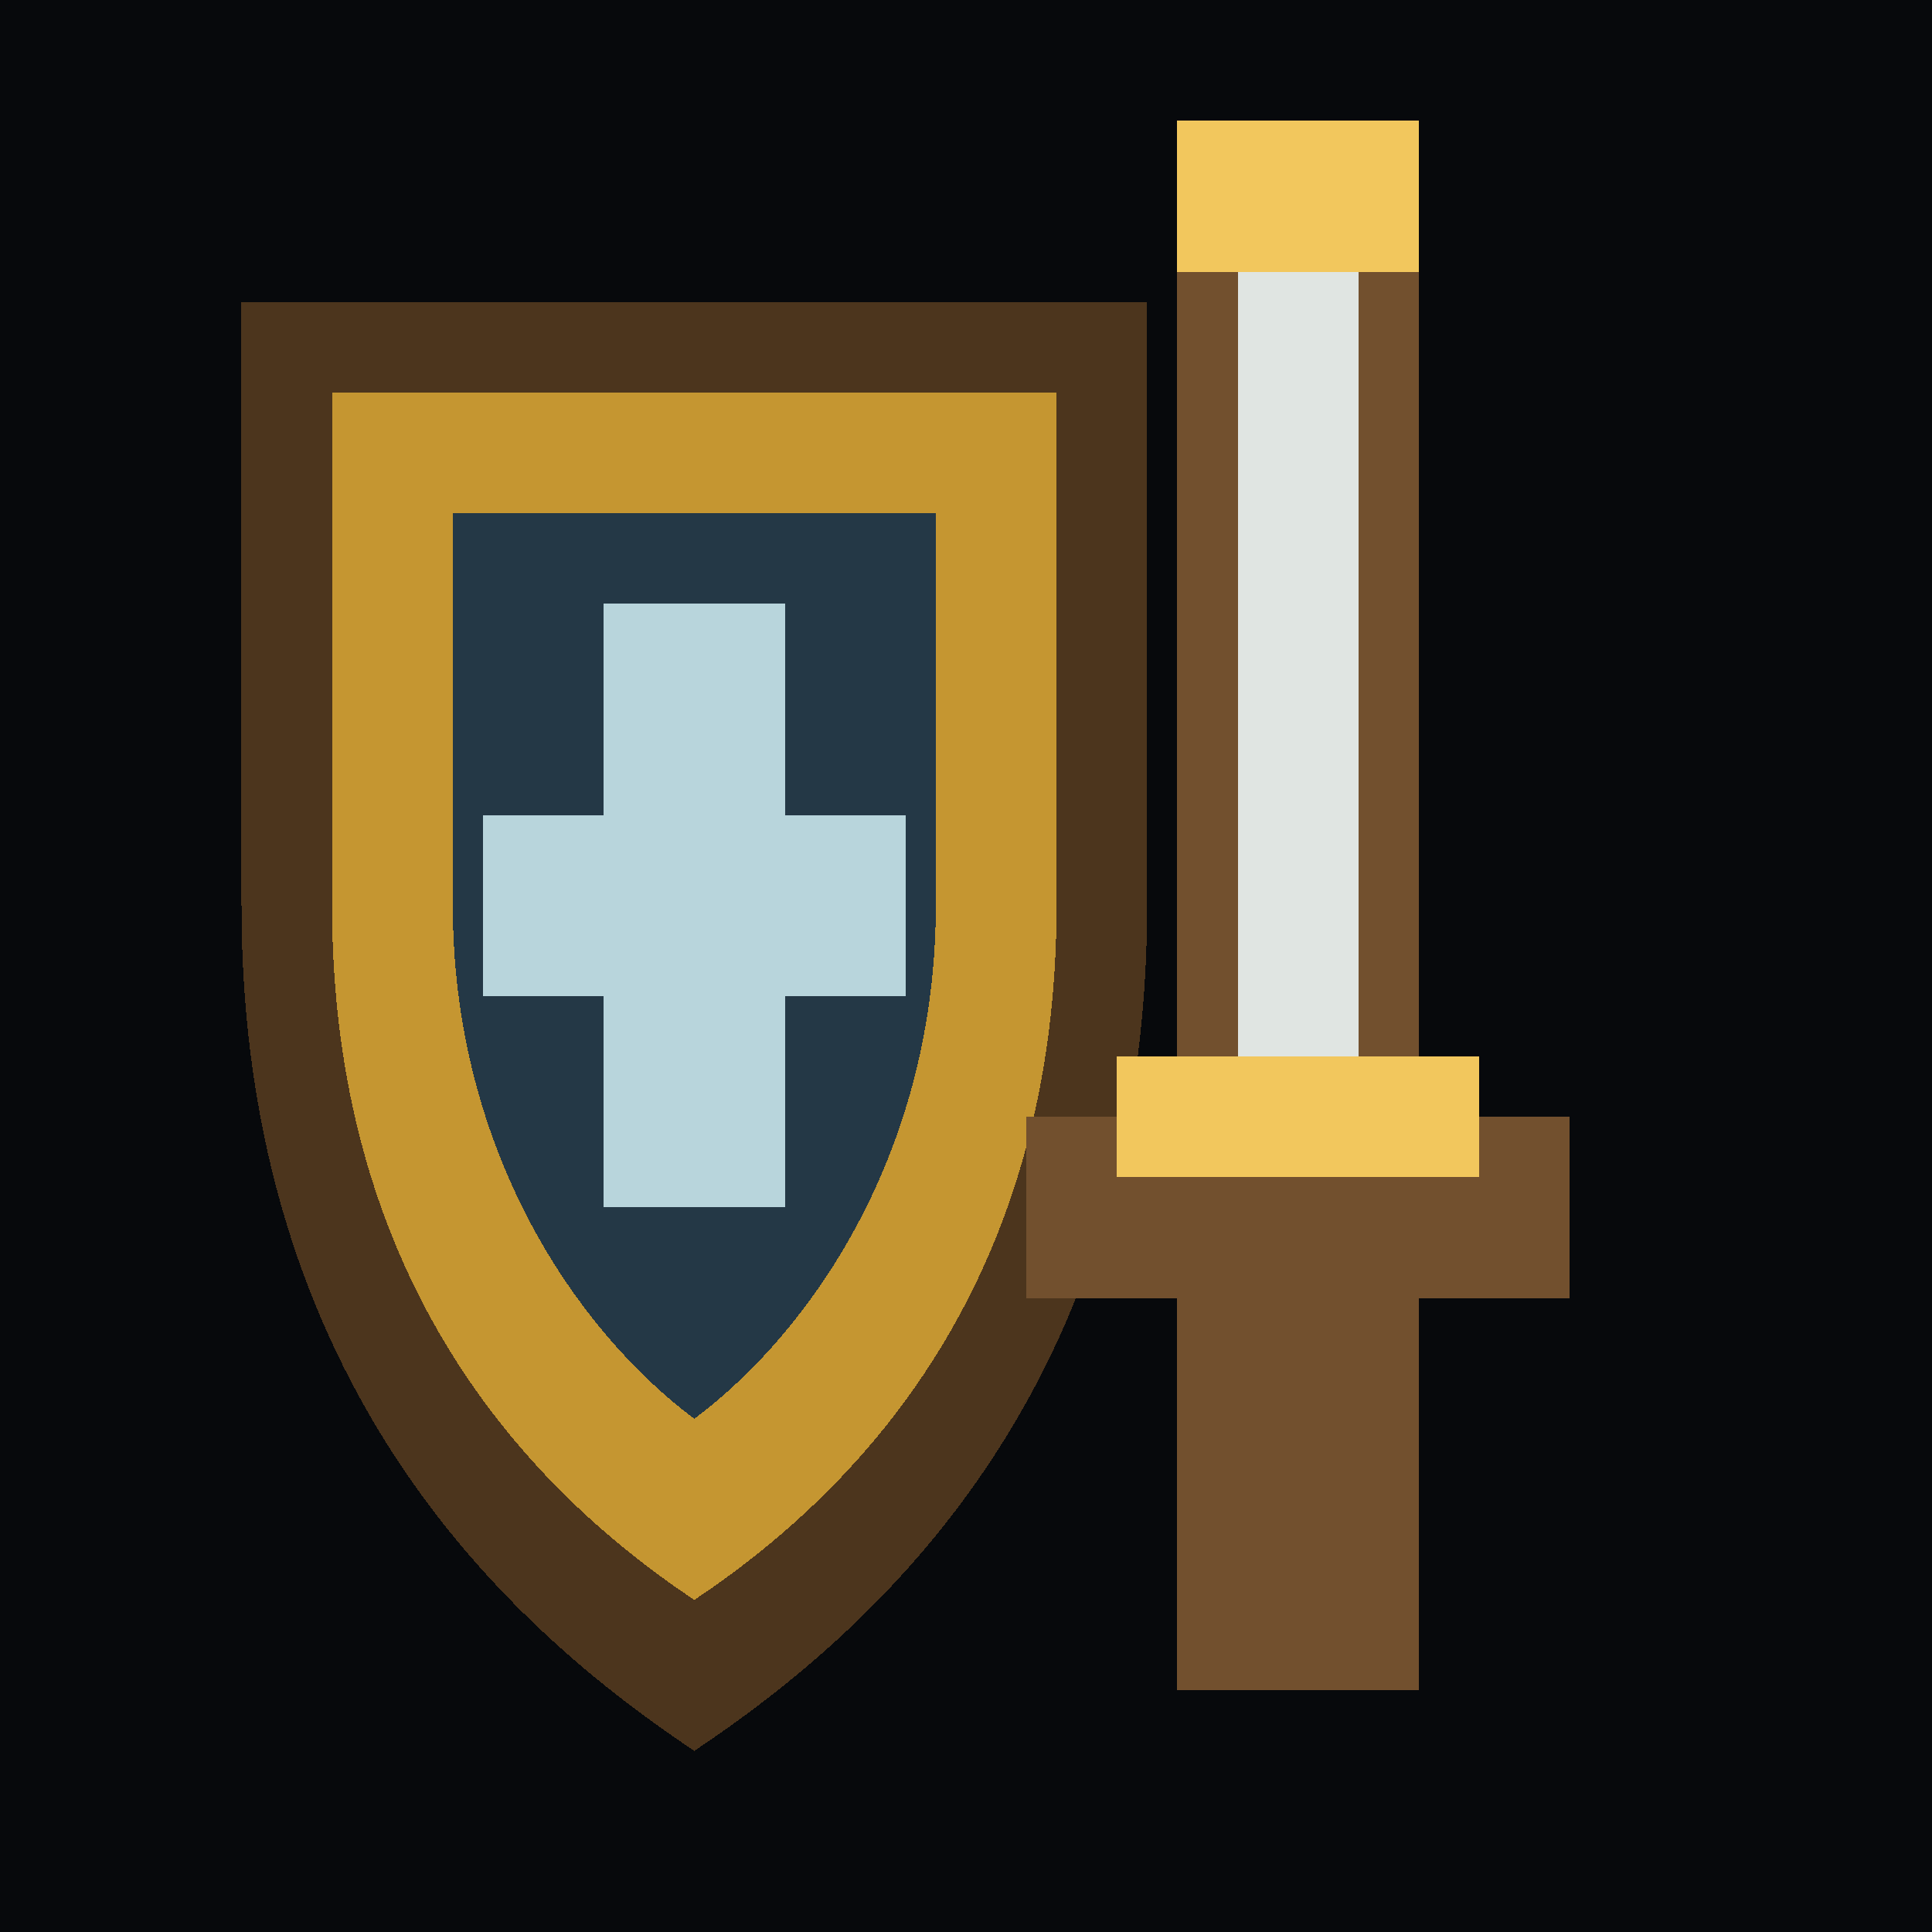
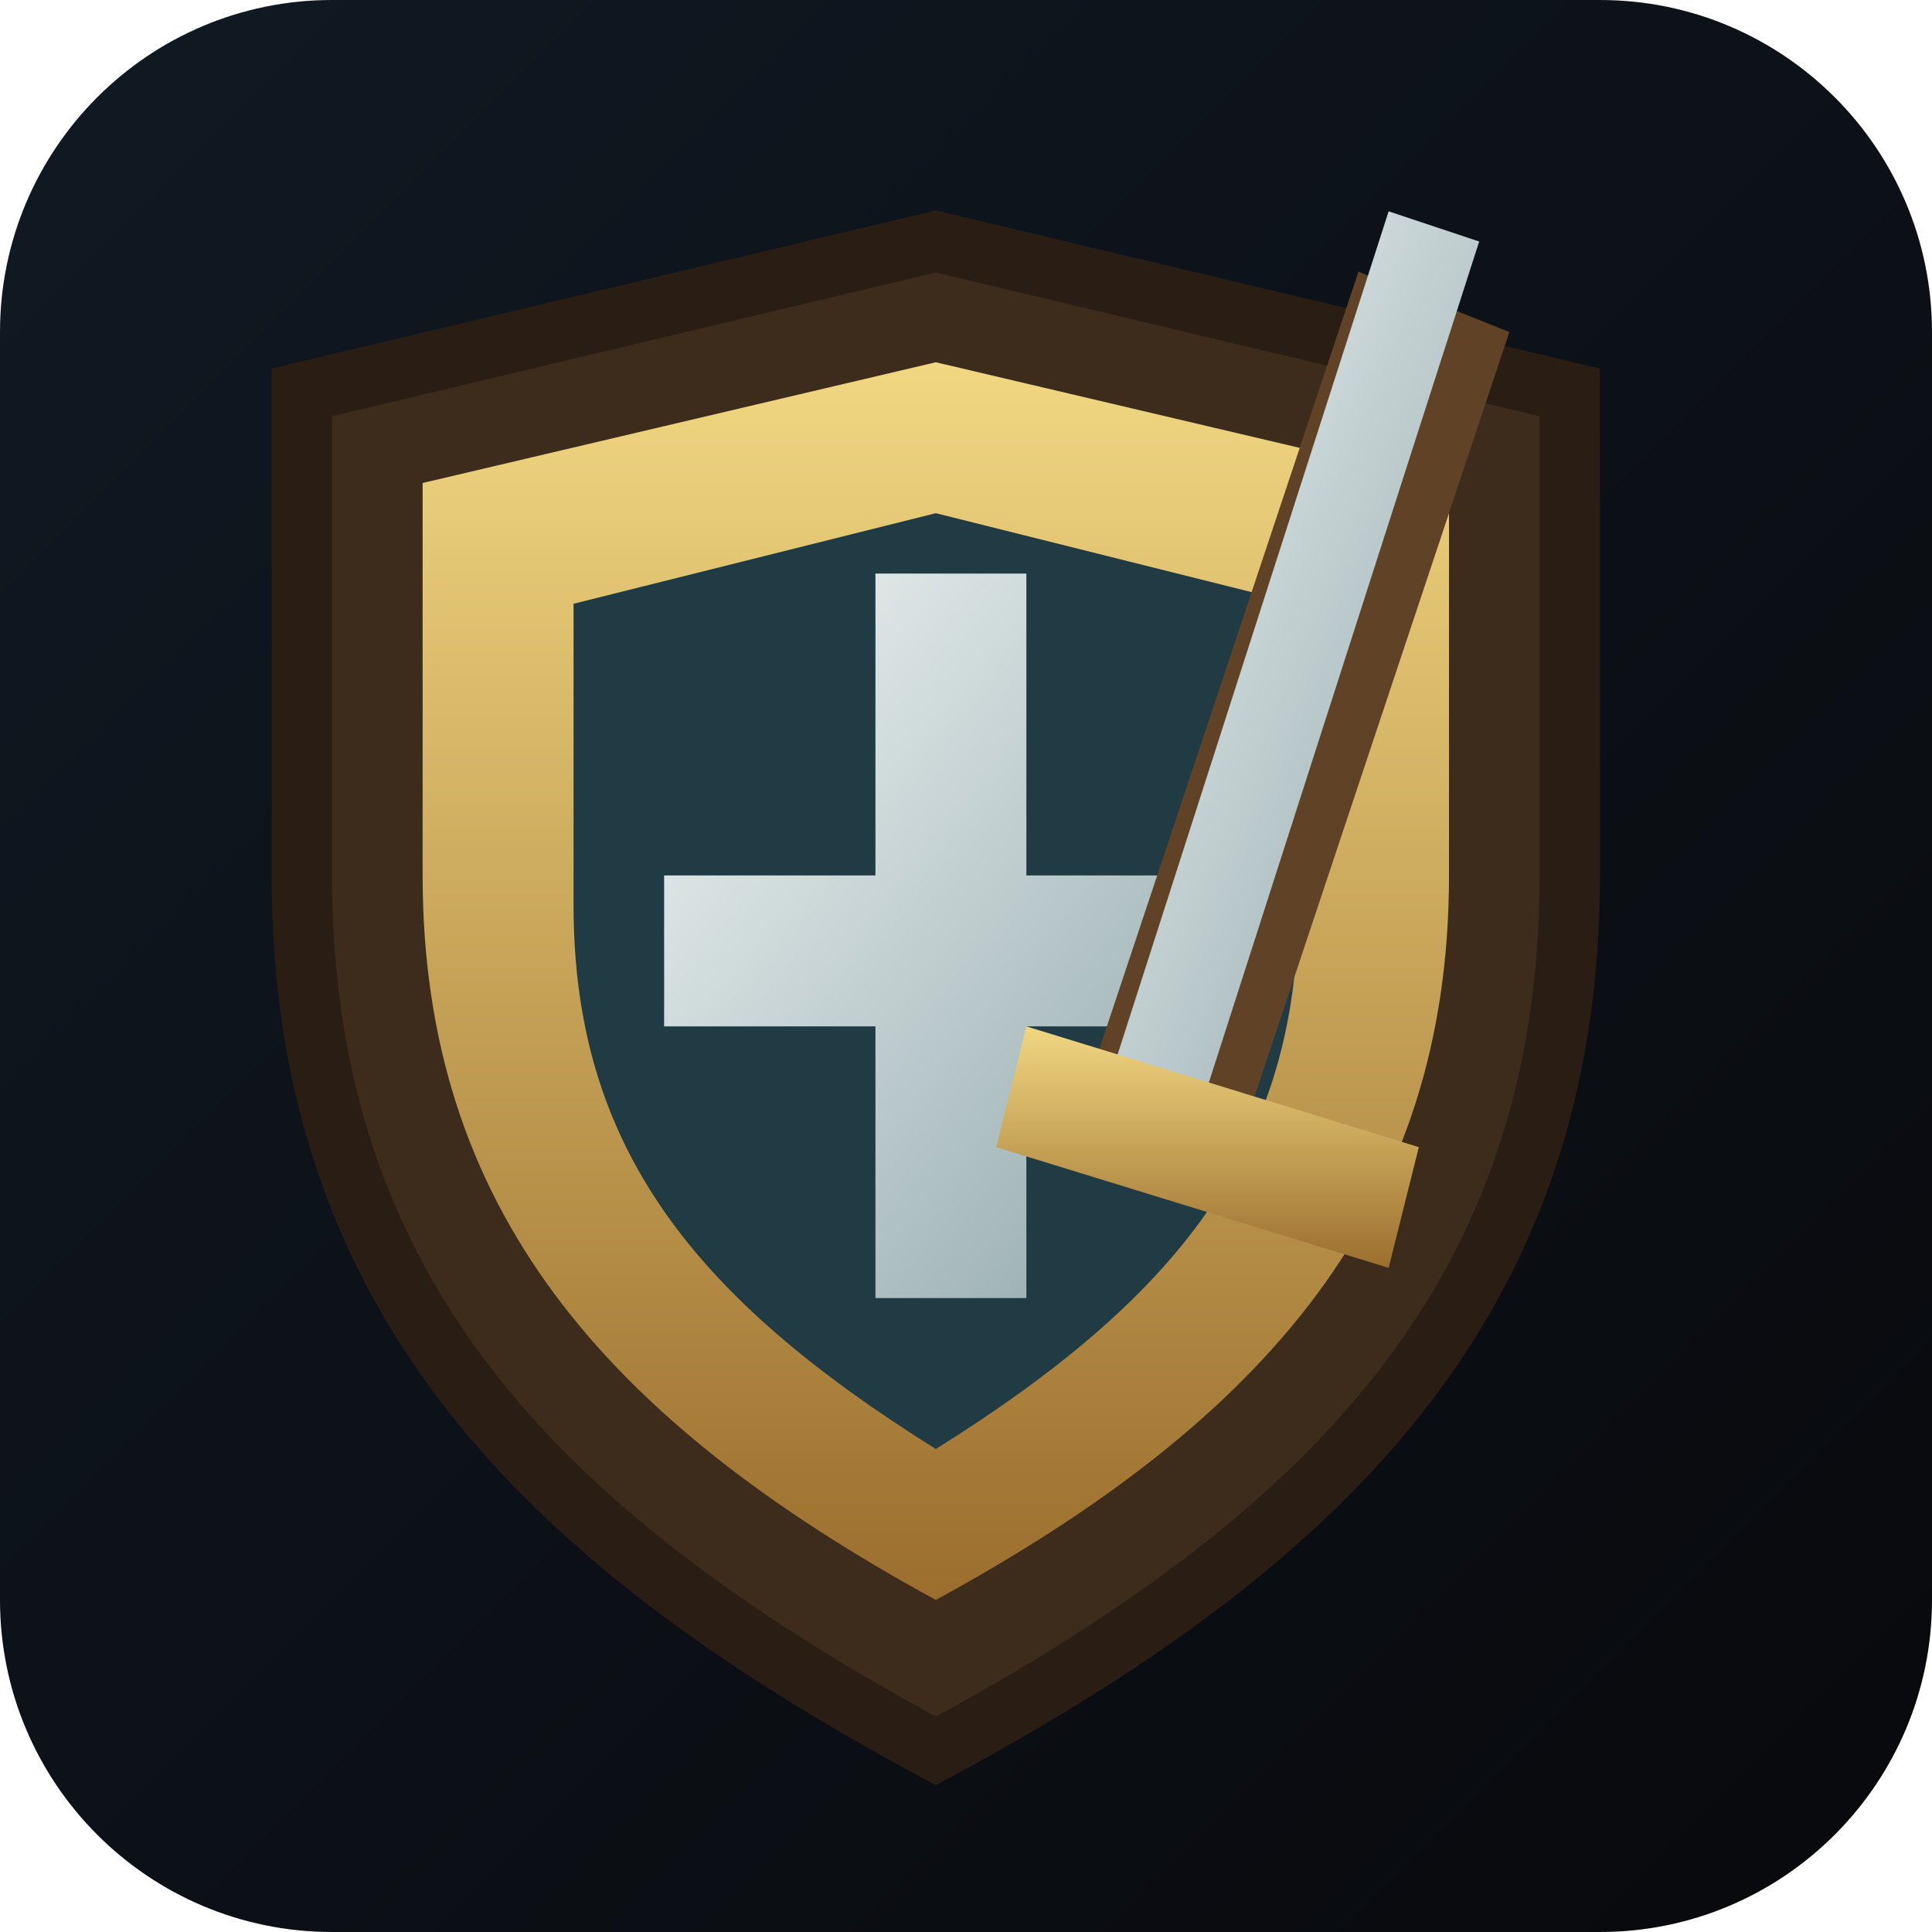
- <svg xmlns="http://www.w3.org/2000/svg" viewBox="0 0 64 64" shape-rendering="crispEdges">
-   <rect width="64" height="64" fill="#07090c" />
-   <path fill="#4c351d" d="M8 10h30v20c0 16-9 24-15 28C17 54 8 46 8 30z" />
-   <path fill="#c59631" d="M11 13h24v17c0 12-6 19-12 23-6-4-12-11-12-23z" />
-   <path fill="#243846" d="M15 17h16v13c0 8-4 14-8 17-4-3-8-9-8-17z" />
-   <path fill="#b8d5dc" d="M20 20h6v20h-6zM16 27h14v6H16z" />
-   <path fill="#72502e" d="M39 7h8v34h-8zM34 37h18v6H34zM39 43h8v13h-8z" />
-   <path fill="#e0e5e2" d="M41 5h4v32h-4z" />
-   <path fill="#f2c75d" d="M39 4h8v5h-8zM37 35h12v4H37z" />
+ <svg xmlns="http://www.w3.org/2000/svg" viewBox="0 0 64 64">
+   <defs>
+     <linearGradient id="bg" x1="0" y1="0" x2="1" y2="1">
+       <stop stop-color="#111923" />
+       <stop offset="1" stop-color="#08090c" />
+     </linearGradient>
+     <linearGradient id="gold" x1="0" y1="0" x2="0" y2="1">
+       <stop stop-color="#f1d782" />
+       <stop offset="1" stop-color="#9b6e2d" />
+     </linearGradient>
+     <linearGradient id="steel" x1="0" y1="0" x2="1" y2="1">
+       <stop stop-color="#f0f5f3" />
+       <stop offset="1" stop-color="#8ea5aa" />
+     </linearGradient>
+   </defs>
+   <rect width="64" height="64" rx="11" fill="url(#bg)" />
+   <path d="M10 13 31 8l21 5v16c0 14-8 22-21 29C18 51 10 43 10 29Z" fill="#3d2c1b" stroke="#2a1e14" stroke-width="2" />
+   <path d="M14 16 31 12l17 4v13c0 11-6 18-17 24-11-6-17-13-17-24Z" fill="url(#gold)" />
+   <path d="M19 20 31 17l12 3v10c0 8-4 13-12 18-8-5-12-10-12-18Z" fill="#203b43" />
+   <path d="M29 19h5v24h-5zM22 29h19v5H22z" fill="url(#steel)" />
+   <path d="m45 9 5 2-9 27-5-2z" fill="#604326" />
+   <path d="m46 7 3 1-9 28-3-1z" fill="url(#steel)" />
+   <path d="m34 34 13 4-1 4-13-4z" fill="url(#gold)" />
</svg>
